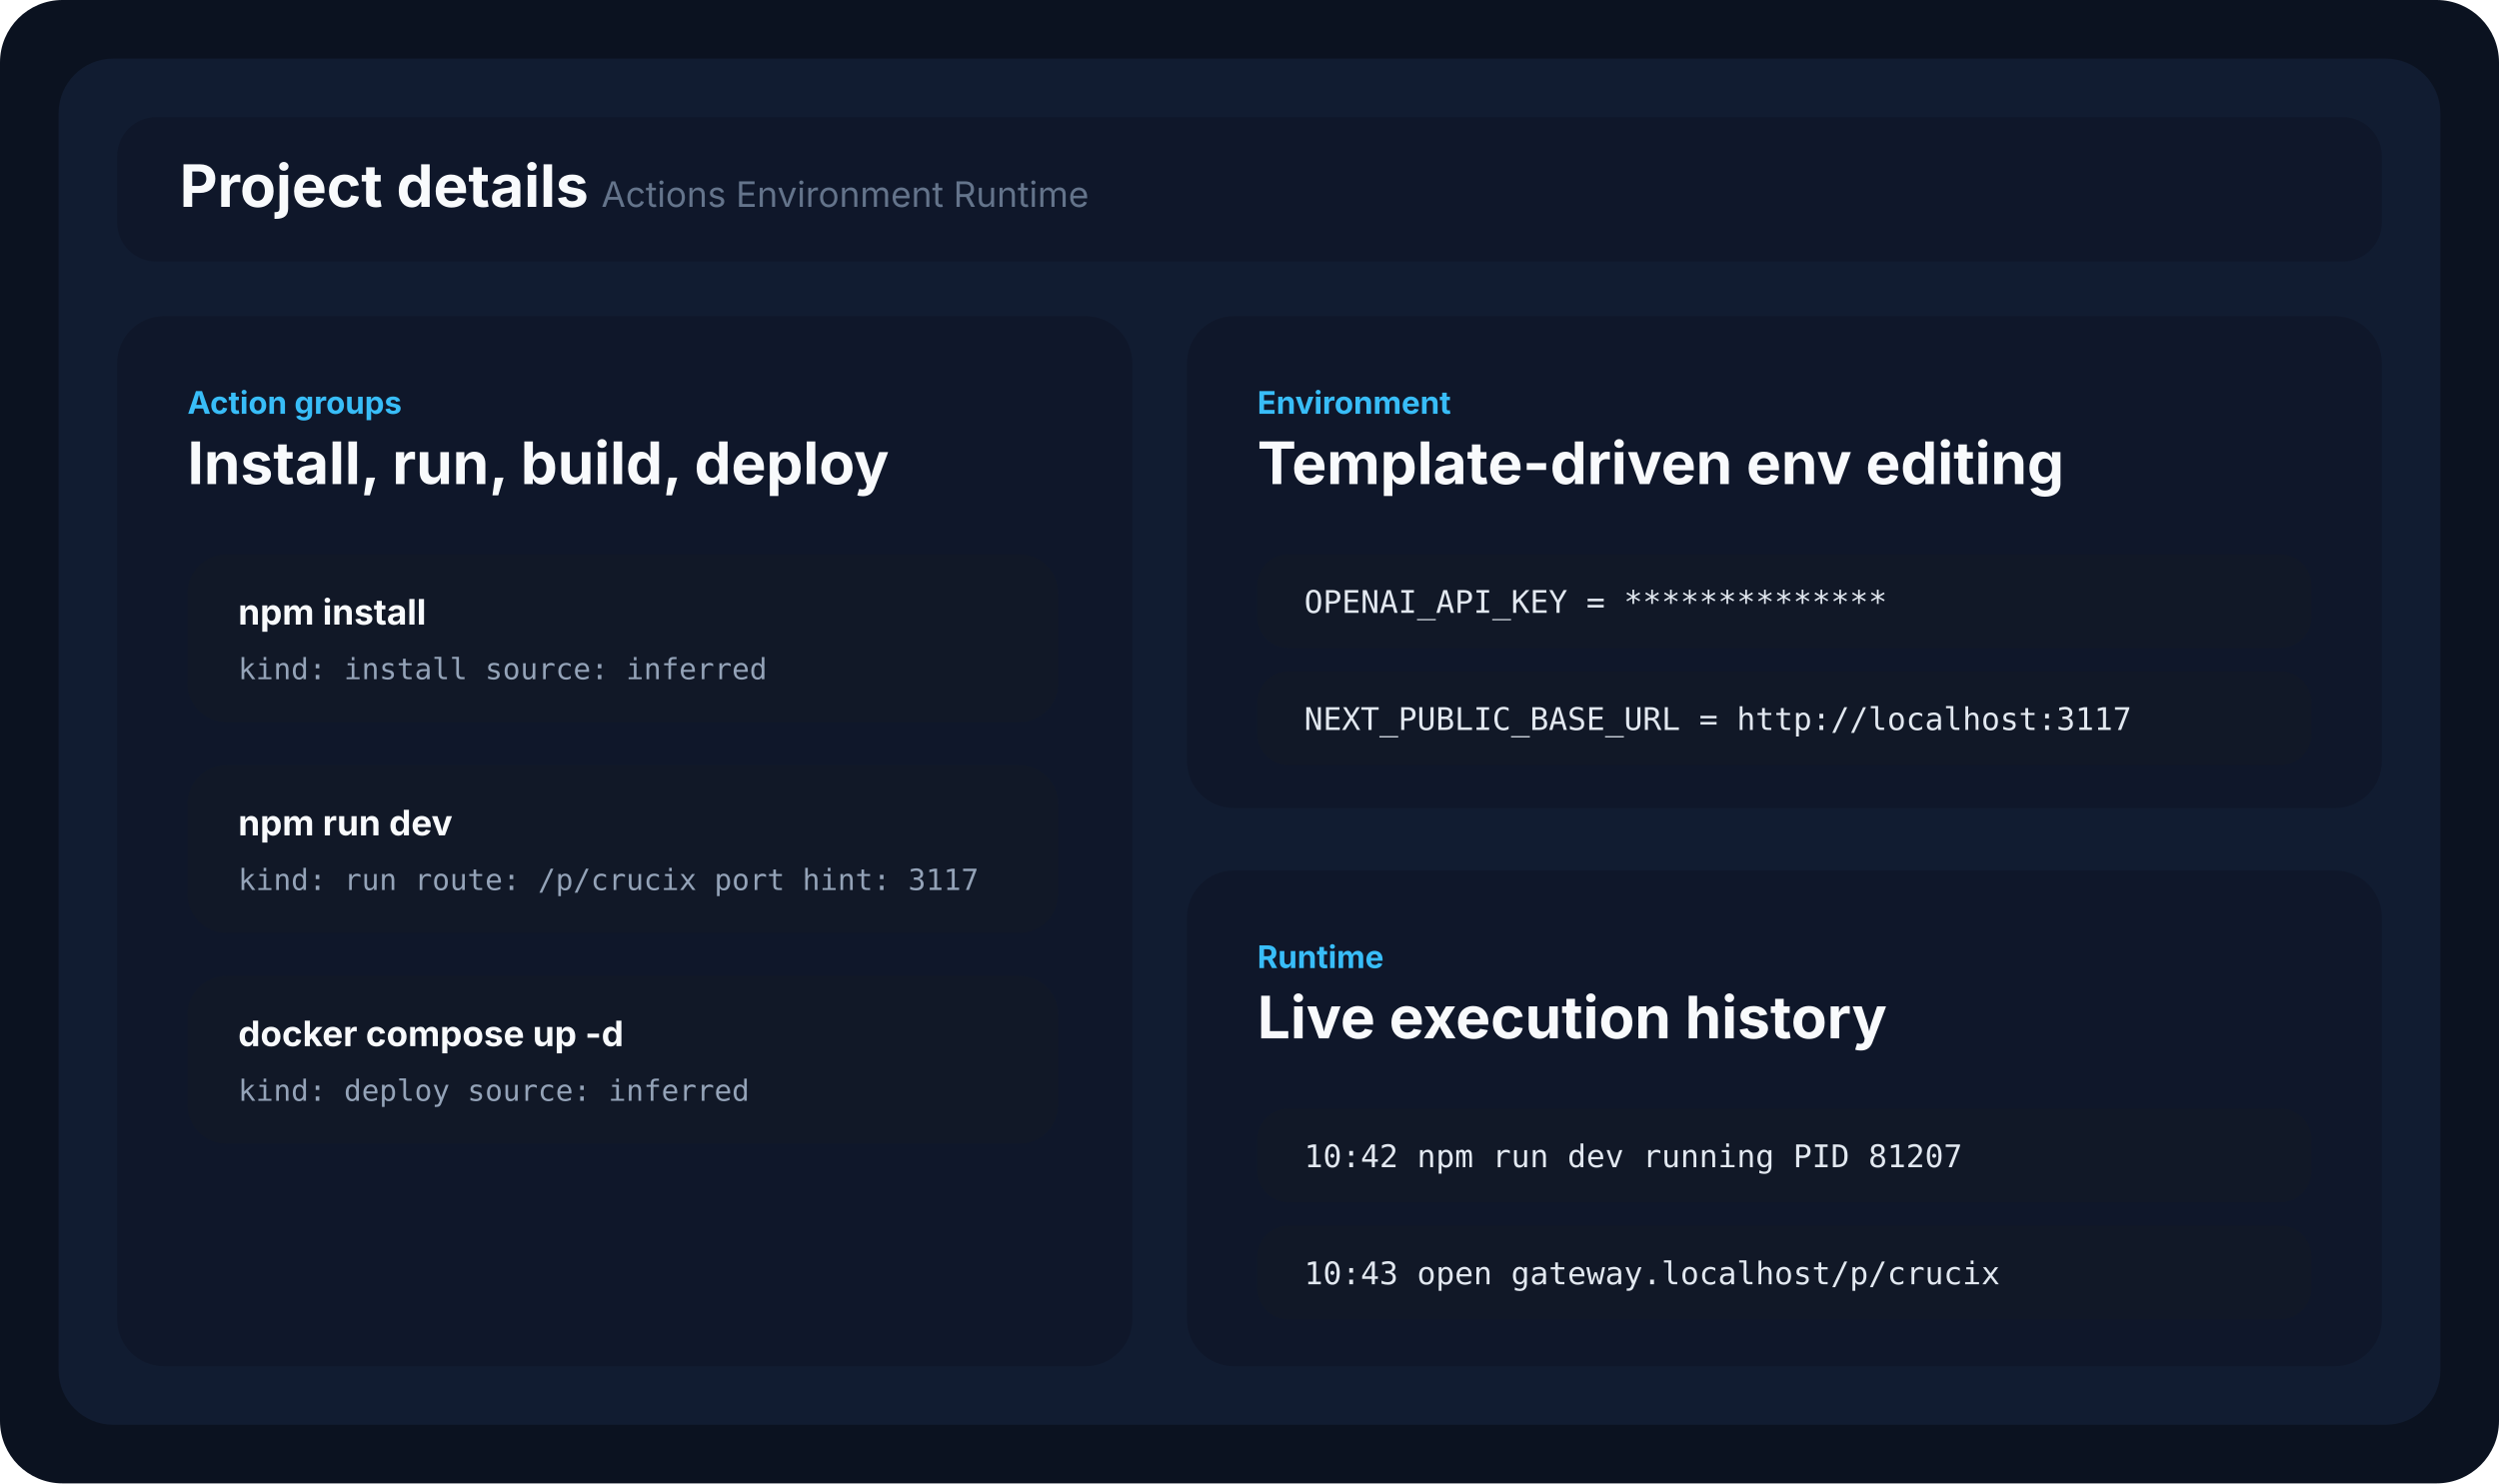
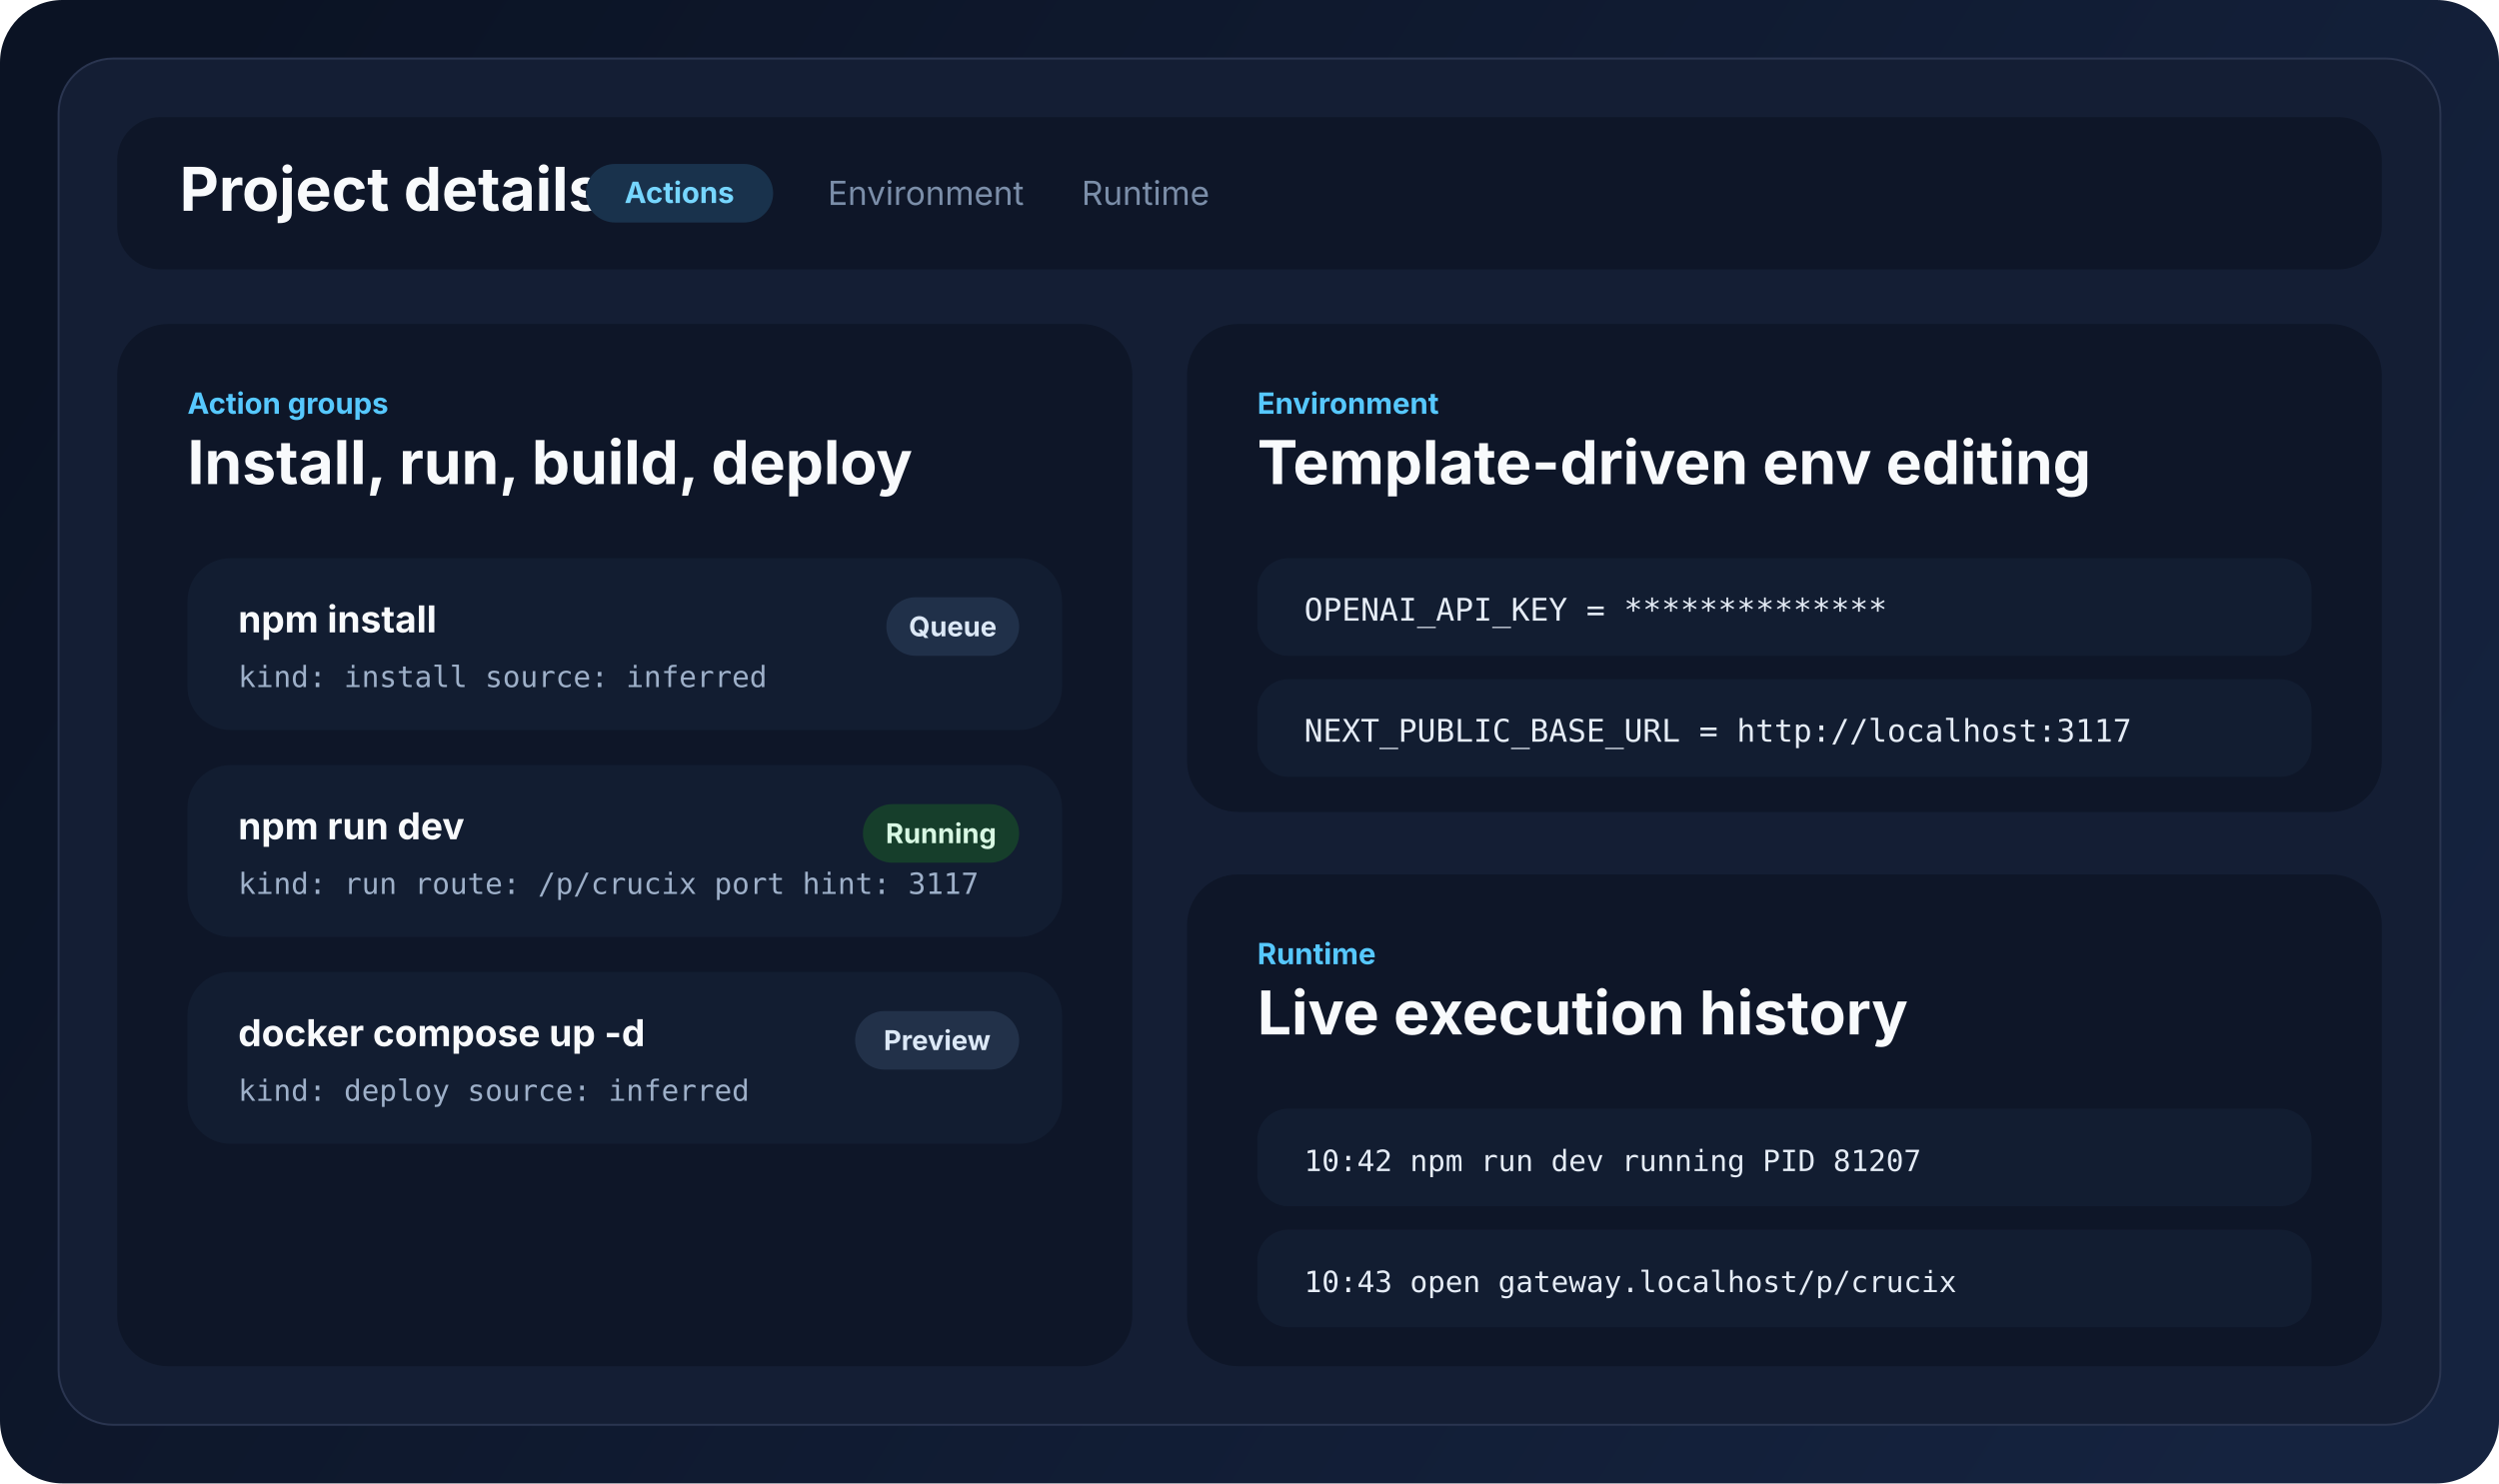
<svg xmlns="http://www.w3.org/2000/svg" width="1280" height="760" viewBox="0 0 1280 760" fill="none">
-   <rect width="1280" height="760" rx="32" fill="#0B1220" />
-   <rect x="30" y="30" width="1220" height="700" rx="28" fill="#111C31" />
-   <rect x="60" y="60" width="1160" height="74" rx="20" fill="#0F172A" />
-   <text x="92" y="106" fill="#F8FAFC" font-family="Inter, Arial" font-size="30" font-weight="700">Project details</text>
-   <text x="308" y="106" fill="#64748B" font-family="Inter, Arial" font-size="18">Actions  Environment  Runtime</text>
-   <rect x="60" y="162" width="520" height="538" rx="24" fill="#0F172A" />
-   <rect x="608" y="162" width="612" height="252" rx="24" fill="#0F172A" />
-   <rect x="608" y="446" width="612" height="254" rx="24" fill="#0F172A" />
-   <text x="96" y="212" fill="#38BDF8" font-family="Inter, Arial" font-size="16" font-weight="700">Action groups</text>
-   <text x="96" y="248" fill="#F8FAFC" font-family="Inter, Arial" font-size="30" font-weight="700">Install, run, build, deploy</text>
-   <rect x="96" y="284" width="446" height="86" rx="20" fill="#111827" />
-   <text x="122" y="320" fill="#F8FAFC" font-family="Inter, Arial" font-size="18" font-weight="700">npm install</text>
-   <text x="122" y="348" fill="#94A3B8" font-family="Menlo, monospace" font-size="15">kind: install   source: inferred</text>
-   <rect x="96" y="392" width="446" height="86" rx="20" fill="#111827" />
-   <text x="122" y="428" fill="#F8FAFC" font-family="Inter, Arial" font-size="18" font-weight="700">npm run dev</text>
-   <text x="122" y="456" fill="#94A3B8" font-family="Menlo, monospace" font-size="15">kind: run   route: /p/crucix   port hint: 3117</text>
-   <rect x="96" y="500" width="446" height="86" rx="20" fill="#111827" />
-   <text x="122" y="536" fill="#F8FAFC" font-family="Inter, Arial" font-size="18" font-weight="700">docker compose up -d</text>
-   <text x="122" y="564" fill="#94A3B8" font-family="Menlo, monospace" font-size="15">kind: deploy   source: inferred</text>
-   <text x="644" y="212" fill="#38BDF8" font-family="Inter, Arial" font-size="16" font-weight="700">Environment</text>
-   <text x="644" y="248" fill="#F8FAFC" font-family="Inter, Arial" font-size="30" font-weight="700">Template-driven env editing</text>
-   <rect x="644" y="284" width="540" height="48" rx="16" fill="#111827" />
-   <text x="668" y="314" fill="#E2E8F0" font-family="Menlo, monospace" font-size="16">OPENAI_API_KEY = **************</text>
-   <rect x="644" y="344" width="540" height="48" rx="16" fill="#111827" />
-   <text x="668" y="374" fill="#E2E8F0" font-family="Menlo, monospace" font-size="16">NEXT_PUBLIC_BASE_URL = http://localhost:3117</text>
-   <text x="644" y="496" fill="#38BDF8" font-family="Inter, Arial" font-size="16" font-weight="700">Runtime</text>
-   <text x="644" y="532" fill="#F8FAFC" font-family="Inter, Arial" font-size="30" font-weight="700">Live execution history</text>
-   <rect x="644" y="568" width="540" height="48" rx="16" fill="#111827" />
-   <text x="668" y="598" fill="#E2E8F0" font-family="Menlo, monospace" font-size="16">10:42  npm run dev  running  PID 81207</text>
-   <rect x="644" y="628" width="540" height="48" rx="16" fill="#111827" />
-   <text x="668" y="658" fill="#E2E8F0" font-family="Menlo, monospace" font-size="16">10:43  open  gateway.localhost/p/crucix</text>
+   <defs>
+     <linearGradient id="actionsBg" x1="88" y1="50" x2="1168" y2="725" gradientUnits="userSpaceOnUse">
+       <stop stop-color="#0B1324" />
+       <stop offset="1" stop-color="#15233F" />
+     </linearGradient>
+   </defs>
+   <rect width="1280" height="760" rx="32" fill="url(#actionsBg)" />
+   <rect x="30" y="30" width="1220" height="700" rx="28" fill="#141E34" stroke="#2A3550" />
+   <rect x="60" y="60" width="1160" height="78" rx="22" fill="#0E1628" />
+   <text x="92" y="108" fill="#F8FAFC" font-family="Inter, Arial, sans-serif" font-size="31" font-weight="700">Project details</text>
+   <rect x="300" y="84" width="96" height="30" rx="15" fill="#19324C" />
+   <text x="348" y="104" fill="#76D6FF" font-family="Inter, Arial, sans-serif" font-size="15" font-weight="700" text-anchor="middle">Actions</text>
+   <text x="424" y="105" fill="#7B8EA9" font-family="Inter, Arial, sans-serif" font-size="17">Environment</text>
+   <text x="554" y="105" fill="#7B8EA9" font-family="Inter, Arial, sans-serif" font-size="17">Runtime</text>
+   <rect x="60" y="166" width="520" height="534" rx="26" fill="#0E1628" />
+   <rect x="608" y="166" width="612" height="250" rx="26" fill="#0E1628" />
+   <rect x="608" y="448" width="612" height="252" rx="26" fill="#0E1628" />
+   <text x="96" y="212" fill="#56C8FF" font-family="Inter, Arial, sans-serif" font-size="15" font-weight="700">Action groups</text>
+   <text x="96" y="248" fill="#F8FAFC" font-family="Inter, Arial, sans-serif" font-size="31" font-weight="700">Install, run, build, deploy</text>
+   <rect x="96" y="286" width="448" height="88" rx="22" fill="#121D31" />
+   <text x="122" y="324" fill="#F8FAFC" font-family="Inter, Arial, sans-serif" font-size="19" font-weight="700">npm install</text>
+   <text x="122" y="352" fill="#9EB0C9" font-family="Menlo, monospace" font-size="15">kind: install   source: inferred</text>
+   <rect x="454" y="306" width="68" height="30" rx="15" fill="#203049" />
+   <text x="488" y="326" fill="#DCE8F6" font-family="Inter, Arial, sans-serif" font-size="14" font-weight="700" text-anchor="middle">Queue</text>
+   <rect x="96" y="392" width="448" height="88" rx="22" fill="#121D31" />
+   <text x="122" y="430" fill="#F8FAFC" font-family="Inter, Arial, sans-serif" font-size="19" font-weight="700">npm run dev</text>
+   <text x="122" y="458" fill="#9EB0C9" font-family="Menlo, monospace" font-size="15">kind: run   route: /p/crucix   port hint: 3117</text>
+   <rect x="442" y="412" width="80" height="30" rx="15" fill="#163E2B" />
+   <text x="482" y="432" fill="#D8F8E3" font-family="Inter, Arial, sans-serif" font-size="14" font-weight="700" text-anchor="middle">Running</text>
+   <rect x="96" y="498" width="448" height="88" rx="22" fill="#121D31" />
+   <text x="122" y="536" fill="#F8FAFC" font-family="Inter, Arial, sans-serif" font-size="19" font-weight="700">docker compose up -d</text>
+   <text x="122" y="564" fill="#9EB0C9" font-family="Menlo, monospace" font-size="15">kind: deploy   source: inferred</text>
+   <rect x="438" y="518" width="84" height="30" rx="15" fill="#223149" />
+   <text x="480" y="538" fill="#DCE8F6" font-family="Inter, Arial, sans-serif" font-size="14" font-weight="700" text-anchor="middle">Preview</text>
+   <text x="644" y="212" fill="#56C8FF" font-family="Inter, Arial, sans-serif" font-size="15" font-weight="700">Environment</text>
+   <text x="644" y="248" fill="#F8FAFC" font-family="Inter, Arial, sans-serif" font-size="31" font-weight="700">Template-driven env editing</text>
+   <rect x="644" y="286" width="540" height="50" rx="16" fill="#121D31" />
+   <text x="668" y="318" fill="#E5ECF6" font-family="Menlo, monospace" font-size="16">OPENAI_API_KEY = **************</text>
+   <rect x="644" y="348" width="540" height="50" rx="16" fill="#121D31" />
+   <text x="668" y="380" fill="#E5ECF6" font-family="Menlo, monospace" font-size="16">NEXT_PUBLIC_BASE_URL = http://localhost:3117</text>
+   <text x="644" y="494" fill="#56C8FF" font-family="Inter, Arial, sans-serif" font-size="15" font-weight="700">Runtime</text>
+   <text x="644" y="530" fill="#F8FAFC" font-family="Inter, Arial, sans-serif" font-size="31" font-weight="700">Live execution history</text>
+   <rect x="644" y="568" width="540" height="50" rx="16" fill="#121D31" />
+   <text x="668" y="600" fill="#E5ECF6" font-family="Menlo, monospace" font-size="15">10:42  npm run dev       running   PID 81207</text>
+   <rect x="644" y="630" width="540" height="50" rx="16" fill="#121D31" />
+   <text x="668" y="662" fill="#E5ECF6" font-family="Menlo, monospace" font-size="15">10:43  open              gateway.localhost/p/crucix</text>
</svg>
